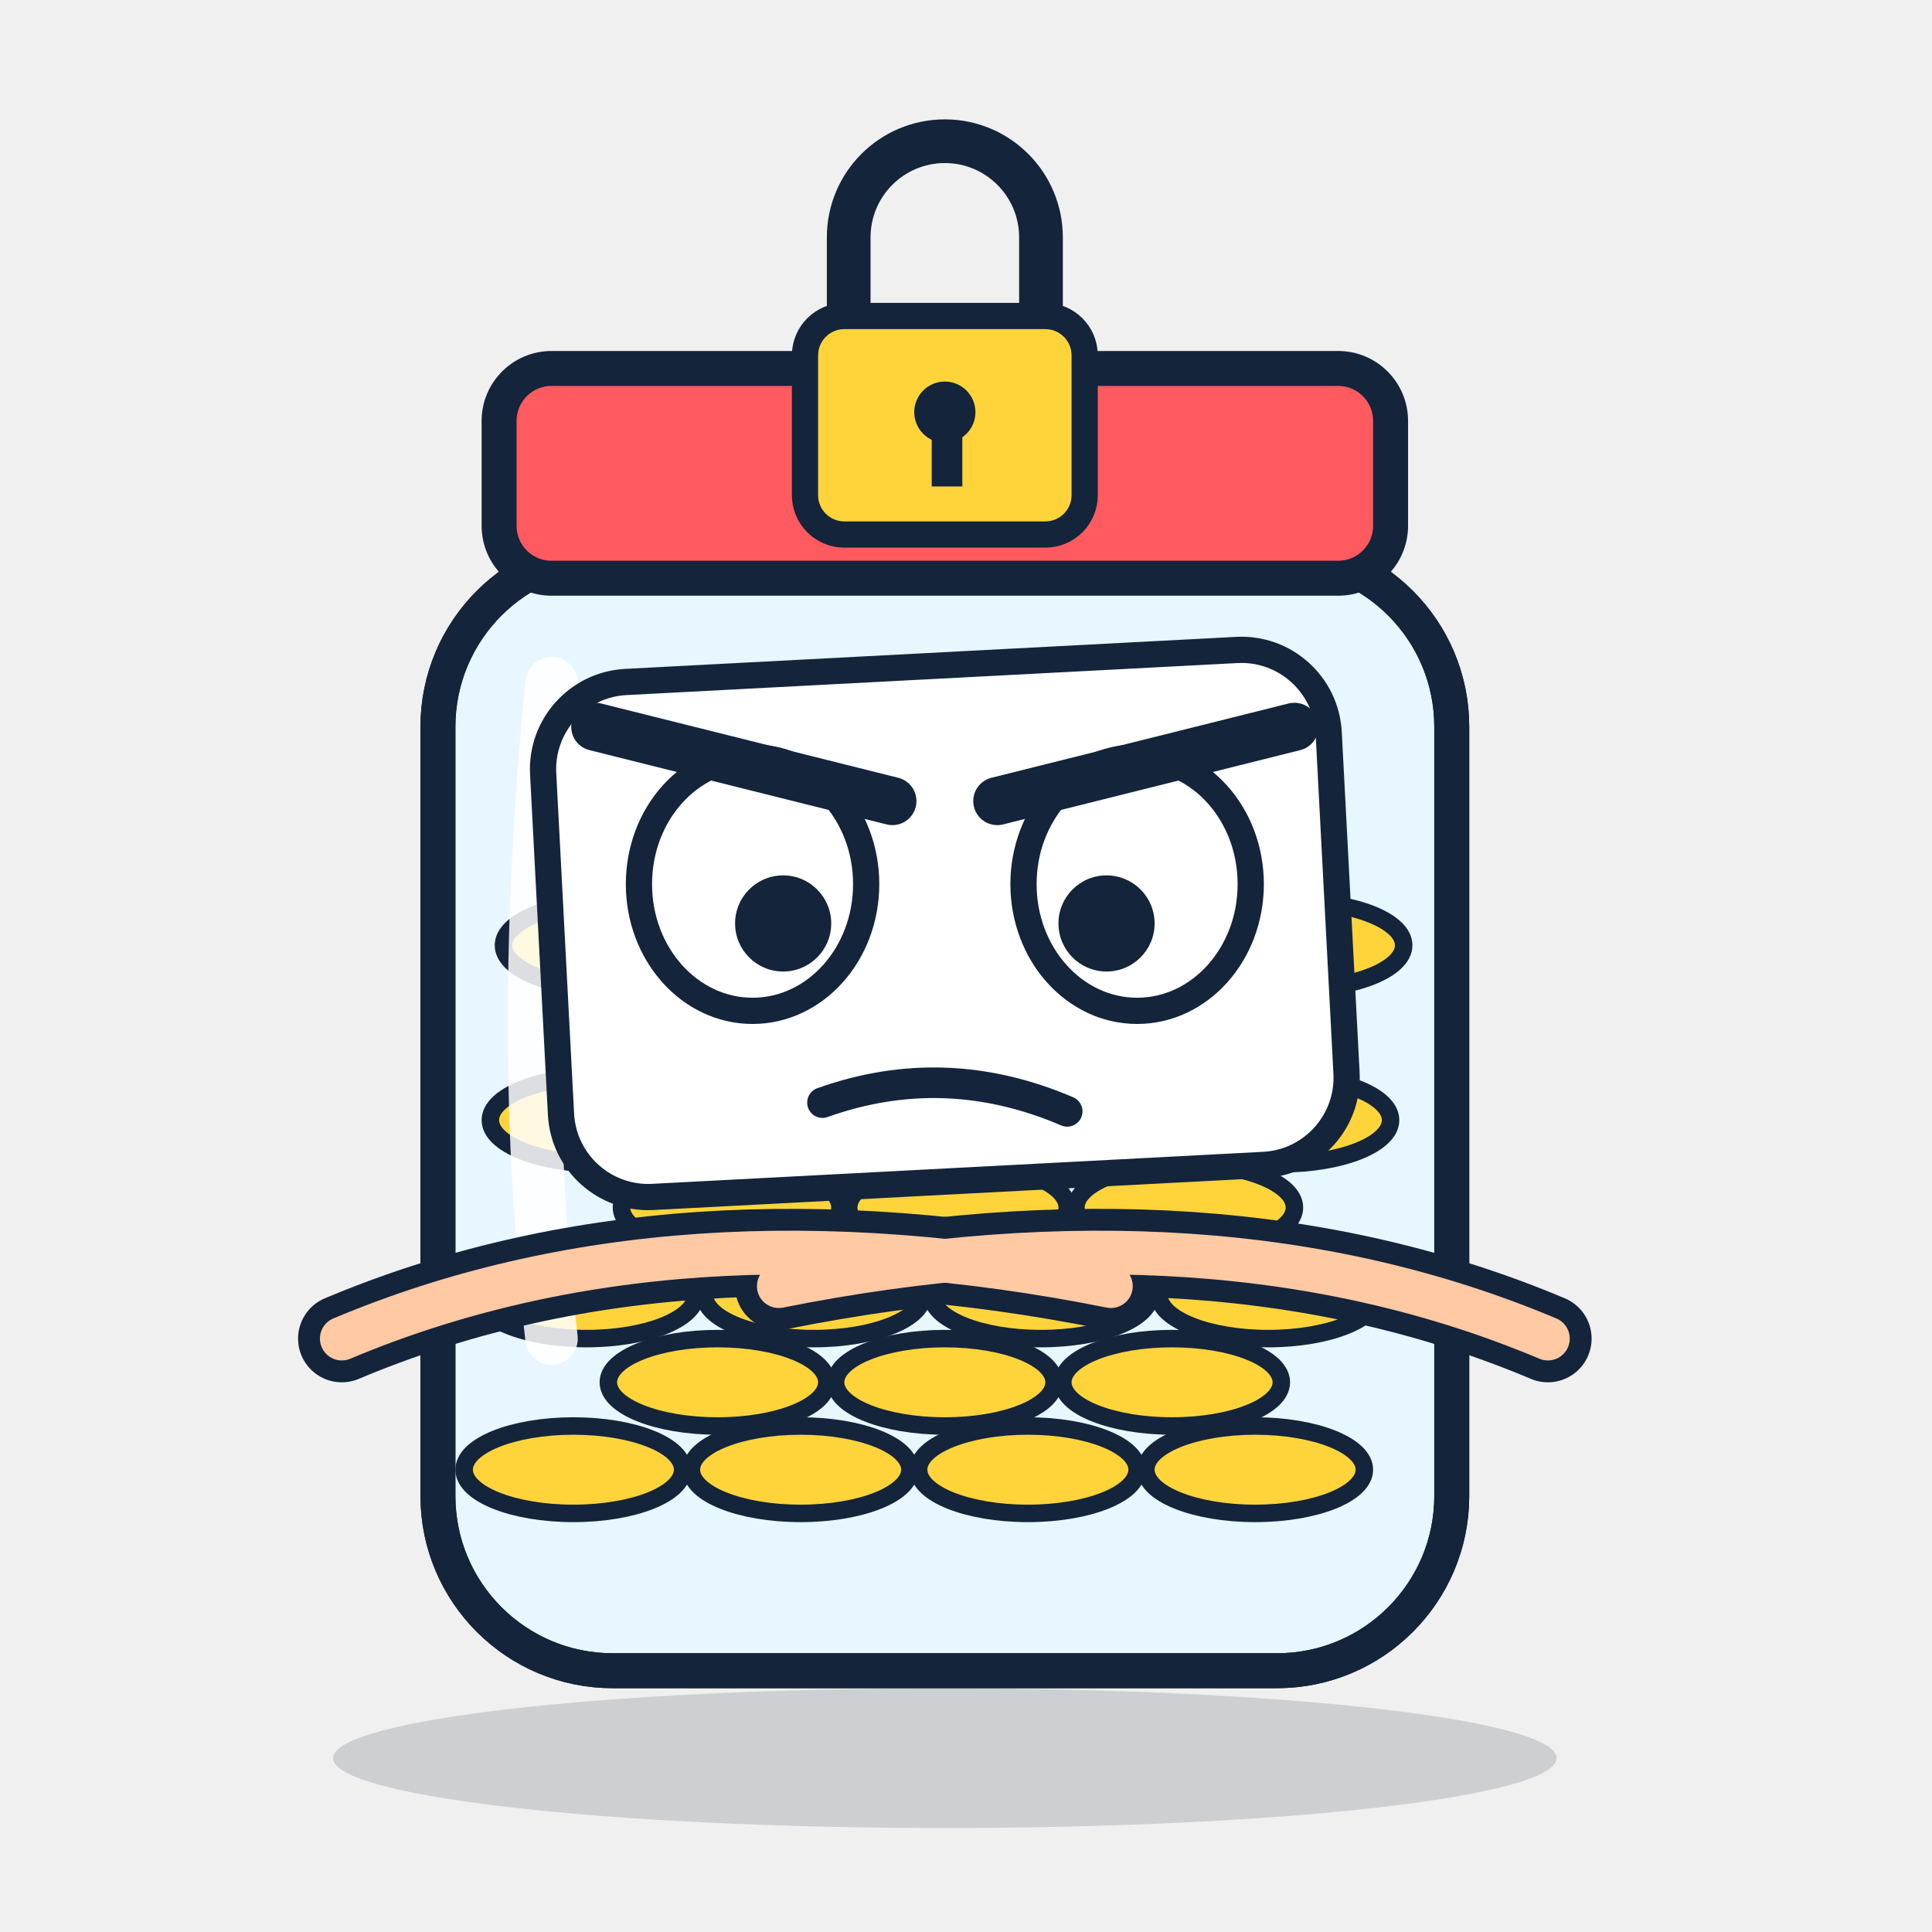
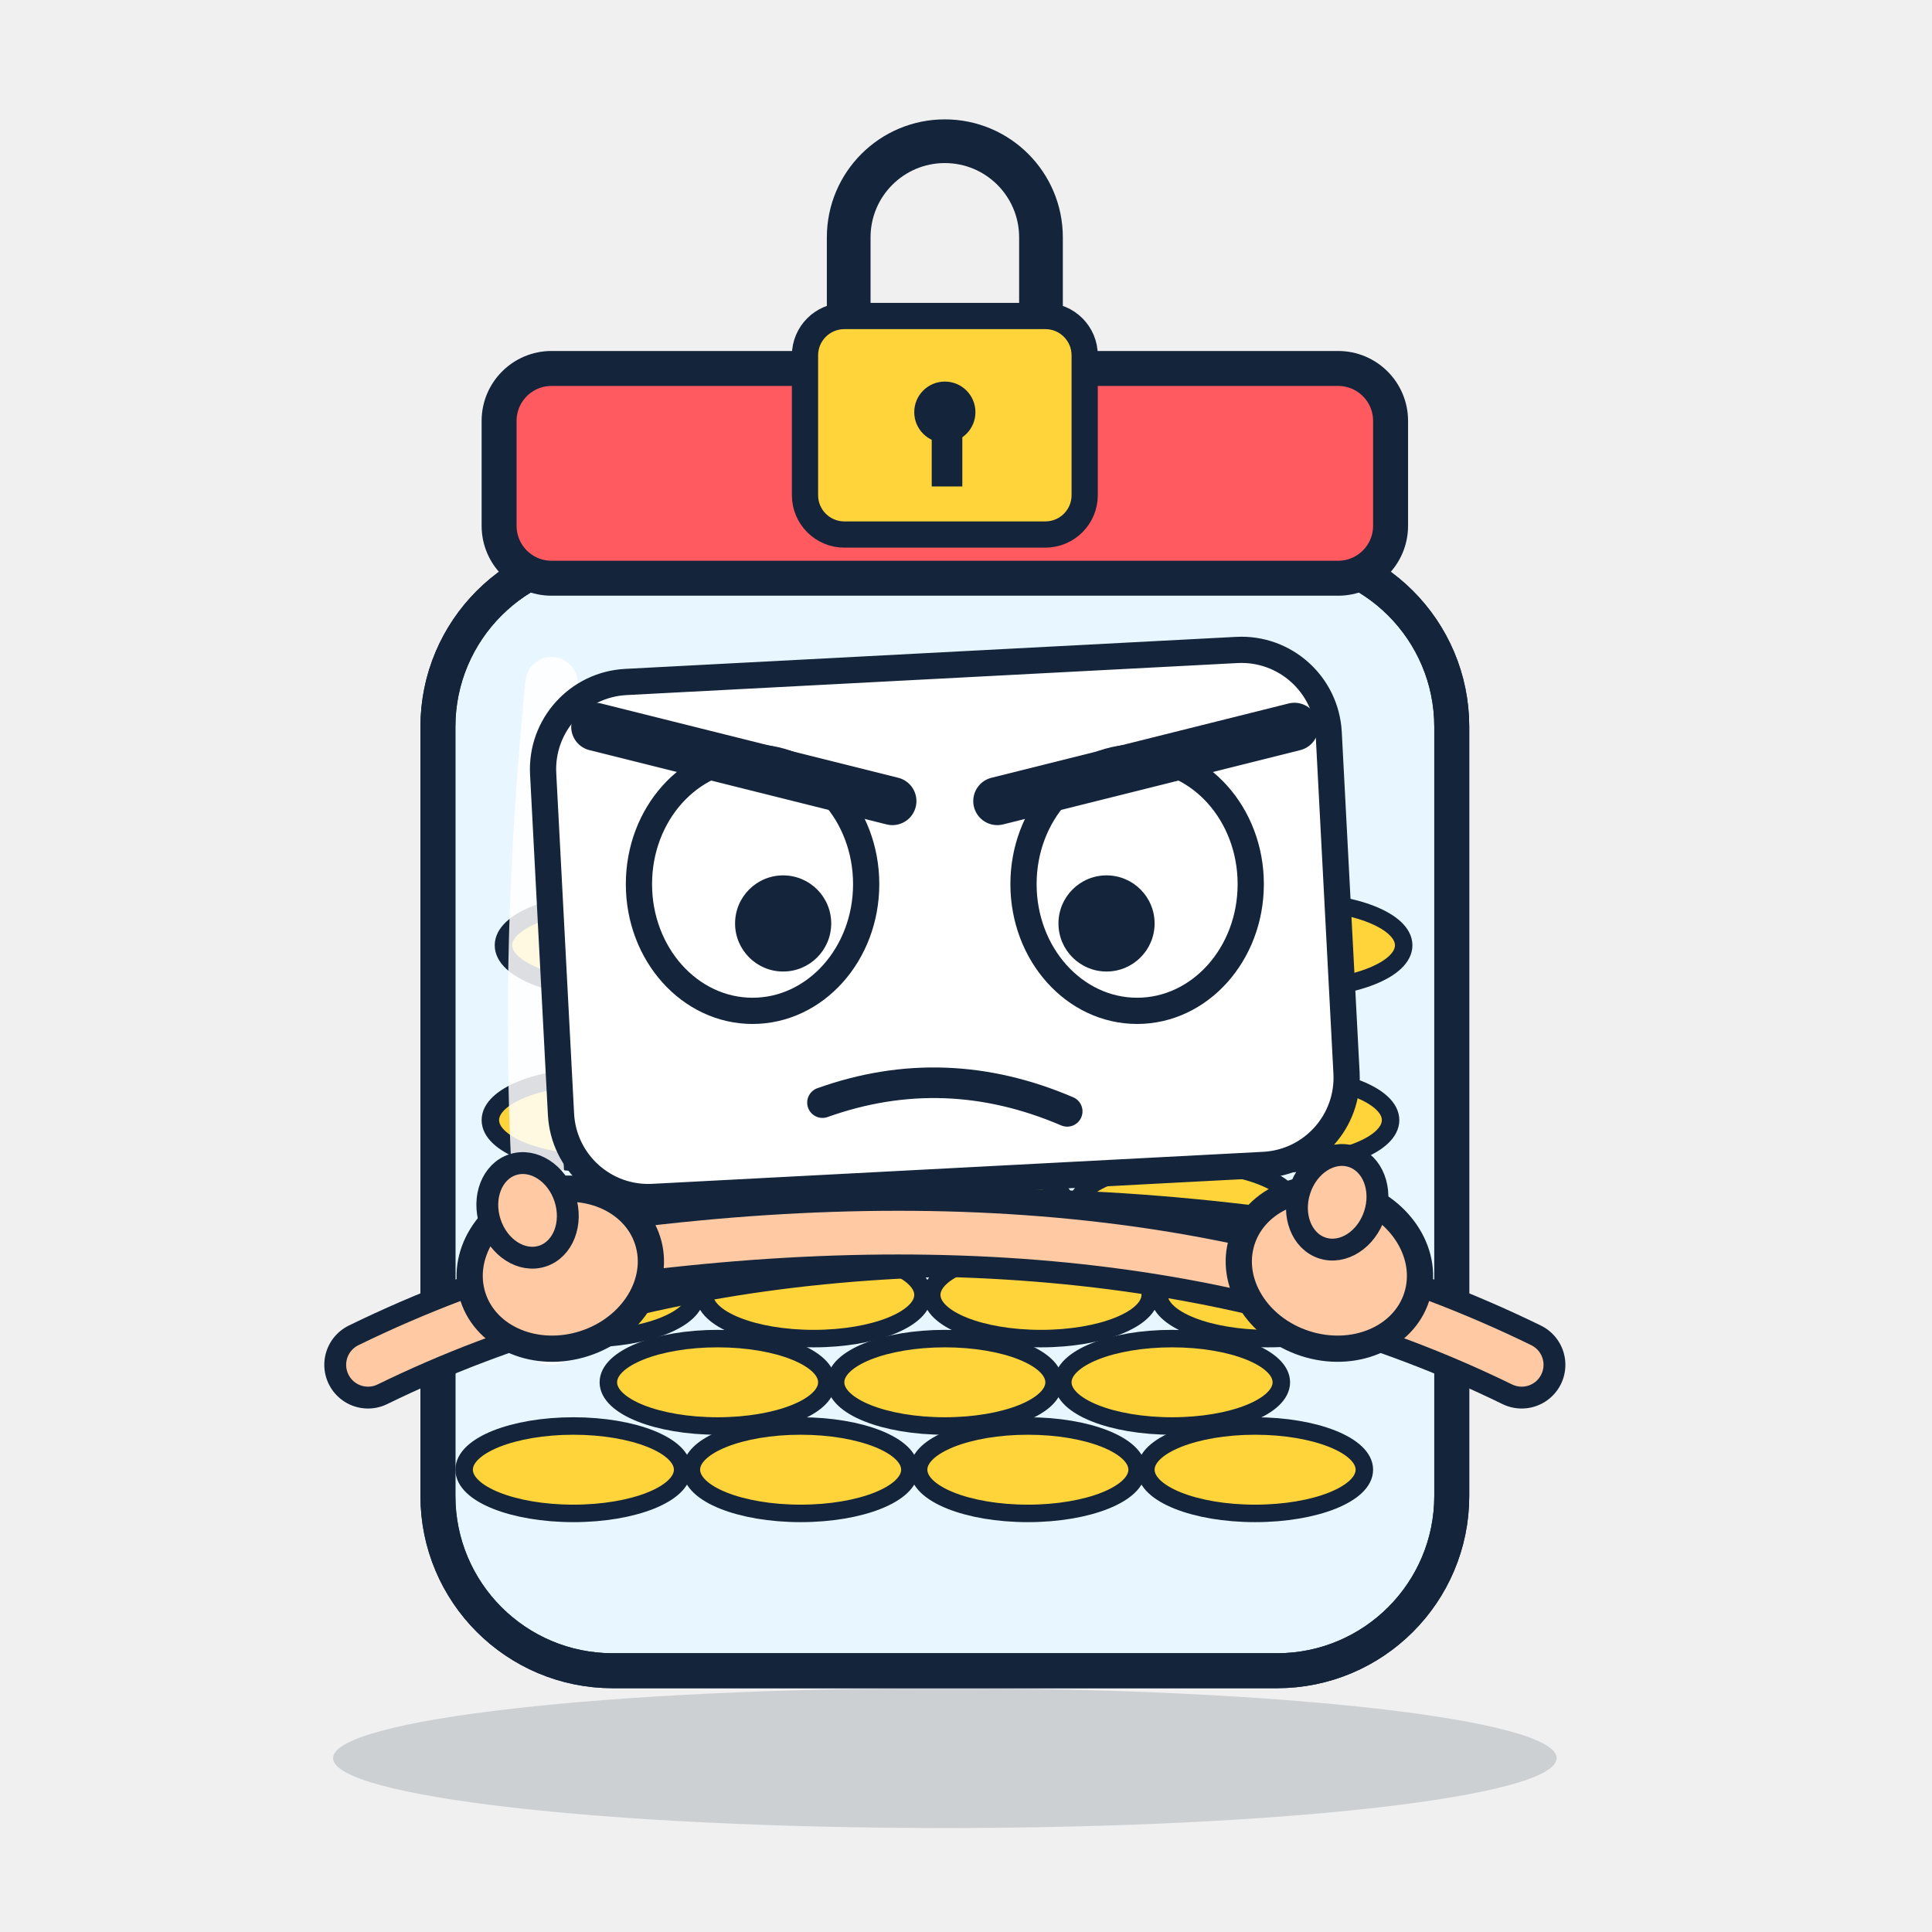
<svg xmlns="http://www.w3.org/2000/svg" viewBox="0 0 420 420" width="420" height="420">
  <defs>
    <clipPath id="jarclip">
      <rect x="96" y="120" width="232" height="256" rx="40" />
    </clipPath>
  </defs>
  <g transform="translate(4,6) scale(0.95)">
    <ellipse cx="212" cy="396" rx="140" ry="16" fill="#13243B" opacity=".16" />
    <rect x="96" y="120" width="232" height="256" rx="40" fill="#E8F6FF" stroke="#13243B" stroke-width="8" />
    <g clip-path="url(#jarclip)">
      <ellipse cx="127" cy="330" rx="25" ry="10" fill="#FFD43B" stroke="#13243B" stroke-width="4" />
      <ellipse cx="179" cy="330" rx="25" ry="10" fill="#FFD43B" stroke="#13243B" stroke-width="4" />
      <ellipse cx="231" cy="330" rx="25" ry="10" fill="#FFD43B" stroke="#13243B" stroke-width="4" />
      <ellipse cx="283" cy="330" rx="25" ry="10" fill="#FFD43B" stroke="#13243B" stroke-width="4" />
      <ellipse cx="160" cy="310" rx="25" ry="10" fill="#FFD43B" stroke="#13243B" stroke-width="4" />
      <ellipse cx="212" cy="310" rx="25" ry="10" fill="#FFD43B" stroke="#13243B" stroke-width="4" />
      <ellipse cx="264" cy="310" rx="25" ry="10" fill="#FFD43B" stroke="#13243B" stroke-width="4" />
      <ellipse cx="130" cy="290" rx="25" ry="10" fill="#FFD43B" stroke="#13243B" stroke-width="4" />
      <ellipse cx="182" cy="290" rx="25" ry="10" fill="#FFD43B" stroke="#13243B" stroke-width="4" />
      <ellipse cx="234" cy="290" rx="25" ry="10" fill="#FFD43B" stroke="#13243B" stroke-width="4" />
      <ellipse cx="286" cy="290" rx="25" ry="10" fill="#FFD43B" stroke="#13243B" stroke-width="4" />
      <ellipse cx="163" cy="270" rx="25" ry="10" fill="#FFD43B" stroke="#13243B" stroke-width="4" />
      <ellipse cx="215" cy="270" rx="25" ry="10" fill="#FFD43B" stroke="#13243B" stroke-width="4" />
      <ellipse cx="267" cy="270" rx="25" ry="10" fill="#FFD43B" stroke="#13243B" stroke-width="4" />
      <ellipse cx="133" cy="250" rx="25" ry="10" fill="#FFD43B" stroke="#13243B" stroke-width="4" />
      <ellipse cx="185" cy="250" rx="25" ry="10" fill="#FFD43B" stroke="#13243B" stroke-width="4" />
      <ellipse cx="237" cy="250" rx="25" ry="10" fill="#FFD43B" stroke="#13243B" stroke-width="4" />
      <ellipse cx="289" cy="250" rx="25" ry="10" fill="#FFD43B" stroke="#13243B" stroke-width="4" />
      <ellipse cx="155" cy="230" rx="25" ry="10" fill="#FFD43B" stroke="#13243B" stroke-width="4" />
      <ellipse cx="207" cy="230" rx="25" ry="10" fill="#FFD43B" stroke="#13243B" stroke-width="4" />
      <ellipse cx="259" cy="230" rx="25" ry="10" fill="#FFD43B" stroke="#13243B" stroke-width="4" />
      <ellipse cx="136" cy="210" rx="25" ry="10" fill="#FFD43B" stroke="#13243B" stroke-width="4" />
      <ellipse cx="188" cy="210" rx="25" ry="10" fill="#FFD43B" stroke="#13243B" stroke-width="4" />
      <ellipse cx="240" cy="210" rx="25" ry="10" fill="#FFD43B" stroke="#13243B" stroke-width="4" />
      <ellipse cx="292" cy="210" rx="25" ry="10" fill="#FFD43B" stroke="#13243B" stroke-width="4" />
    </g>
    <rect x="96" y="120" width="232" height="256" rx="40" fill="none" stroke="#13243B" stroke-width="8" />
    <path d="M122 150 Q114 230 122 300" stroke="#fff" stroke-width="12" stroke-linecap="round" fill="none" opacity=".85" />
    <rect x="110" y="78" width="204" height="48" rx="12" fill="#FF5A5F" stroke="#13243B" stroke-width="8" />
    <path d="M190 72 V48 a22 22 0 0 1 44 0 V72" fill="none" stroke="#13243B" stroke-width="10" />
    <rect x="180" y="66" width="64" height="50" rx="9" fill="#FFD43B" stroke="#13243B" stroke-width="6" />
    <circle cx="212" cy="88" r="7" fill="#13243B" />
    <rect x="209" y="90" width="7" height="15" fill="#13243B" />
    <rect x="122" y="146" width="180" height="118" rx="20" fill="#fff" stroke="#13243B" stroke-width="6" transform="rotate(-3 212 205)" />
    <ellipse cx="168" cy="196" rx="26" ry="29" fill="#fff" stroke="#13243B" stroke-width="6" />
    <ellipse cx="256" cy="196" rx="26" ry="29" fill="#fff" stroke="#13243B" stroke-width="6" />
    <circle cx="175" cy="205" r="11" fill="#13243B" />
    <circle cx="249" cy="205" r="11" fill="#13243B" />
    <path d="M132 160 L200 177" stroke="#13243B" stroke-width="11" stroke-linecap="round" />
    <path d="M292 160 L224 177" stroke="#13243B" stroke-width="11" stroke-linecap="round" />
    <path d="M184 246 Q212 236 240 248" fill="none" stroke="#13243B" stroke-width="7" stroke-linecap="round" />
-     <path d="M74 300 Q150 268 250 288" fill="none" stroke="#13243B" stroke-width="20" stroke-linecap="round" />
-     <path d="M350 300 Q274 268 174 288" fill="none" stroke="#13243B" stroke-width="20" stroke-linecap="round" />
-     <path d="M74 300 Q150 268 250 288" fill="none" stroke="#FFC9A3" stroke-width="10" stroke-linecap="round" />
-     <path d="M350 300 Q274 268 174 288" fill="none" stroke="#FFC9A3" stroke-width="10" stroke-linecap="round" />
+     <path d="M80 306 Q170 262 300 282" fill="none" stroke="#13243B" stroke-width="20" stroke-linecap="round" />
+     <path d="M80 306 Q170 262 300 282" fill="none" stroke="#FFC9A3" stroke-width="10" stroke-linecap="round" />
+     <path d="M344 306 Q254 262 124 282" fill="none" stroke="#13243B" stroke-width="20" stroke-linecap="round" />
+     <path d="M344 306 Q254 262 124 282" fill="none" stroke="#FFC9A3" stroke-width="10" stroke-linecap="round" />
+     <g transform="translate(124,284) rotate(-18) scale(1)">
+       <ellipse cx="0" cy="0" rx="21" ry="18" fill="#FFC9A3" stroke="#13243B" stroke-width="6" />
+       <ellipse cx="-3" cy="-15" rx="9" ry="11" fill="#FFC9A3" stroke="#13243B" stroke-width="5" />
+     </g>
+     <g transform="translate(300,284) rotate(18) scale(1)">
+       <ellipse cx="0" cy="0" rx="21" ry="18" fill="#FFC9A3" stroke="#13243B" stroke-width="6" />
+       <ellipse cx="-3" cy="-15" rx="9" ry="11" fill="#FFC9A3" stroke="#13243B" stroke-width="5" />
+     </g>
  </g>
</svg>
